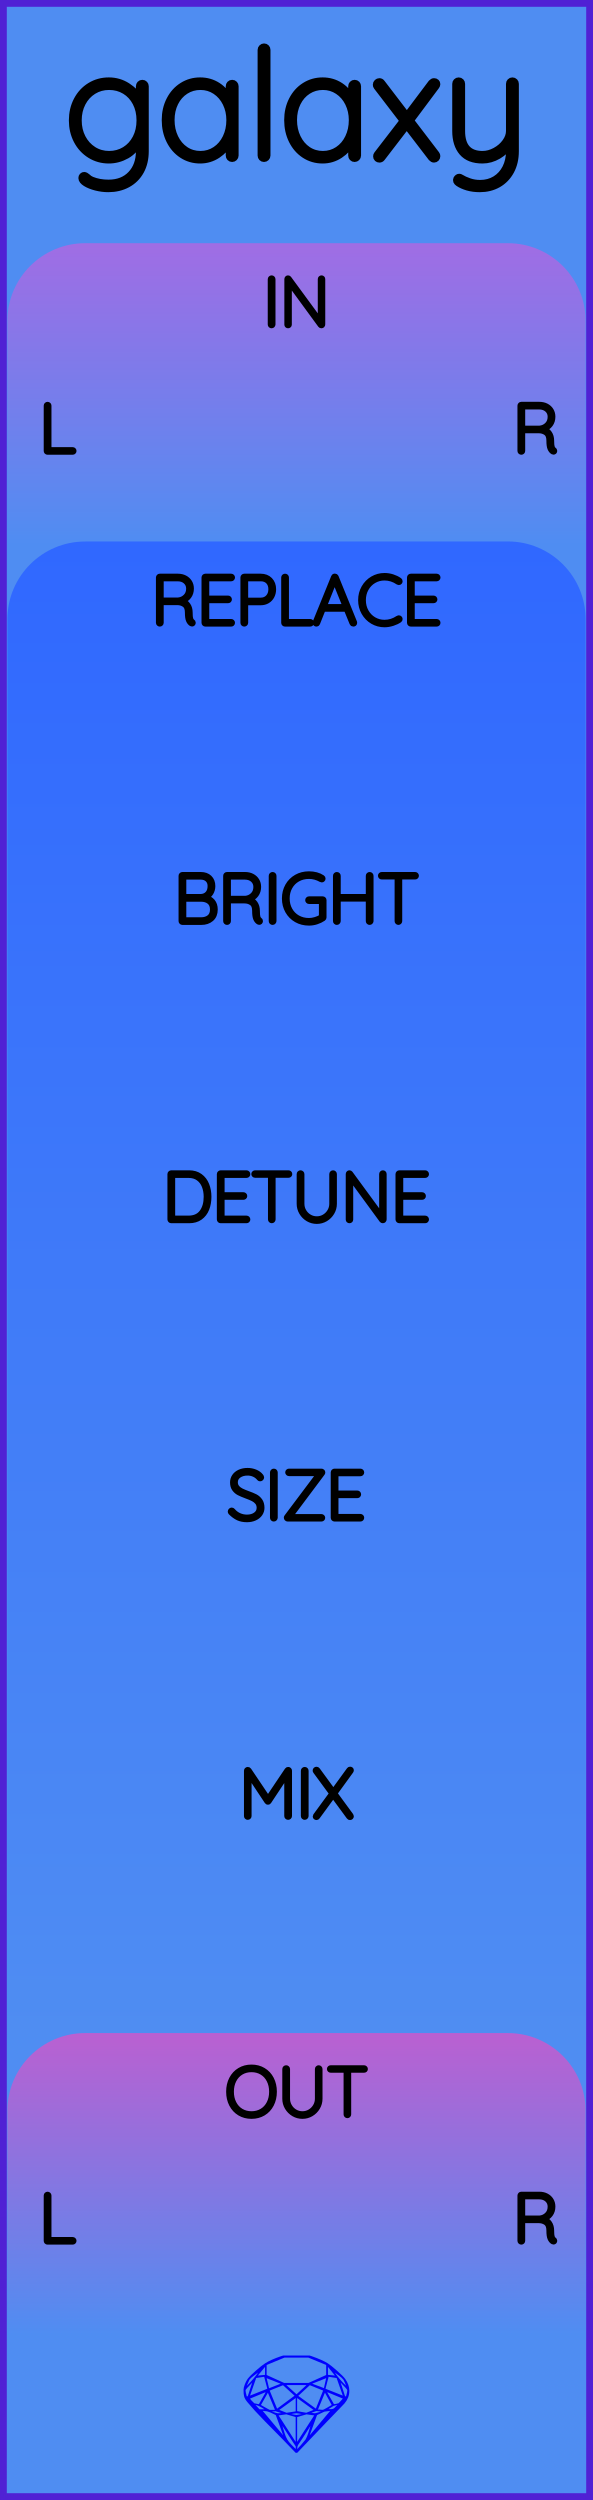
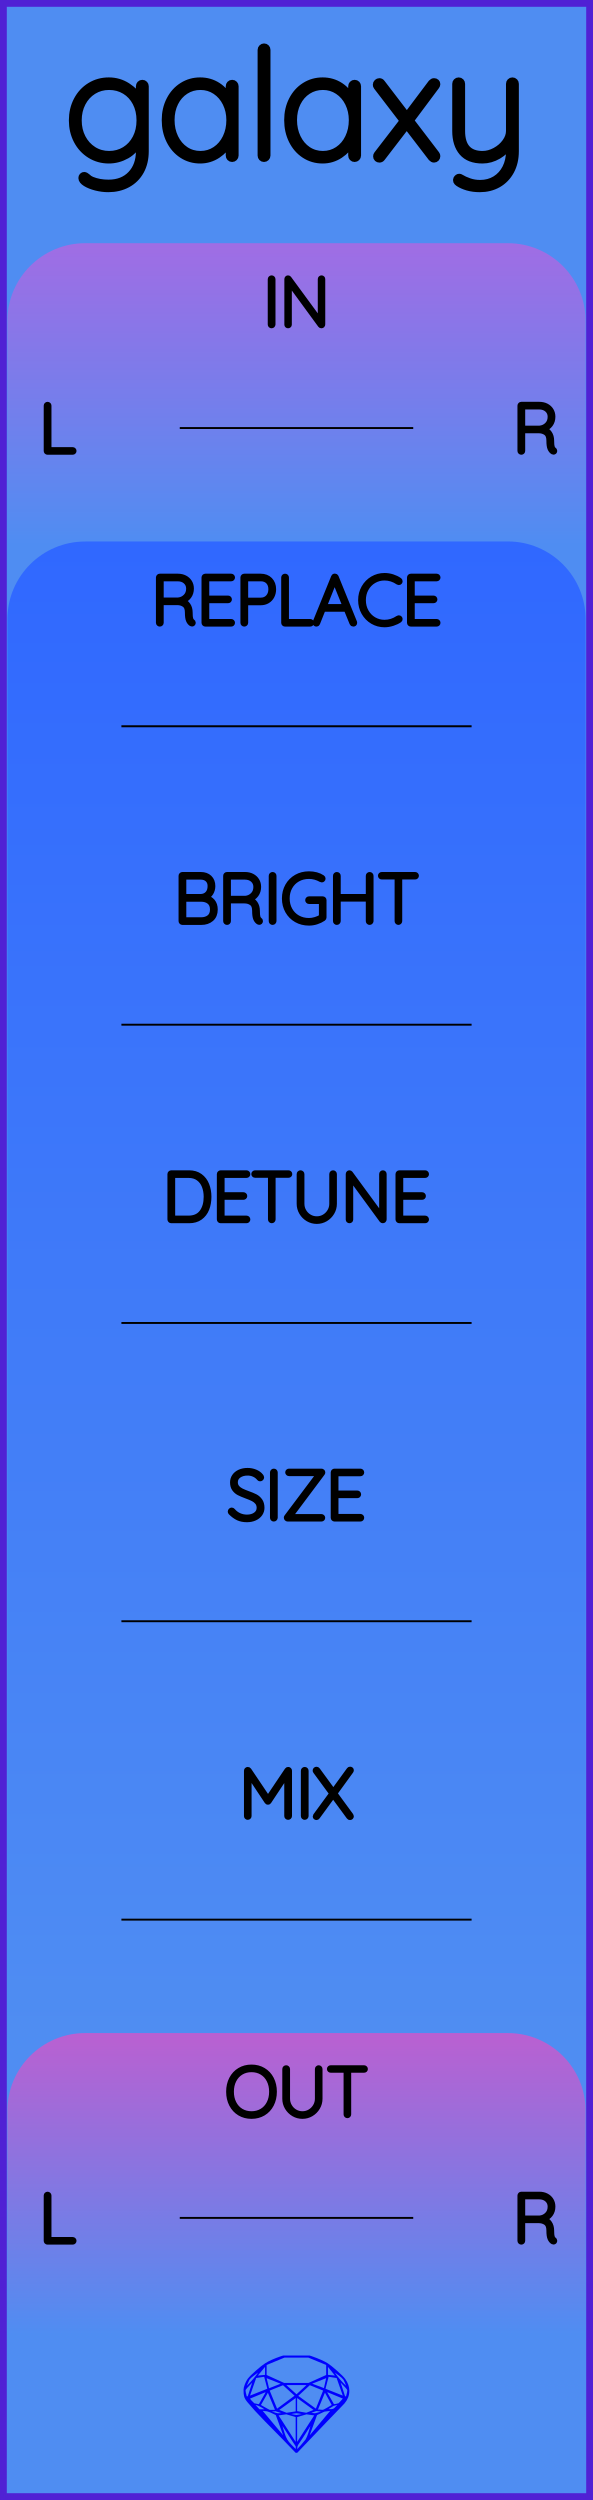
<svg xmlns="http://www.w3.org/2000/svg" width="30.48mm" height="128.50mm" viewBox="0 0 30.48 128.50">
  <g id="PanelLayer">
    <defs>
      <linearGradient id="gradient_in" x1="0" y1="12.5" x2="0" y2="28" gradientUnits="userSpaceOnUse">
        <stop style="stop-color:#a06de4;stop-opacity:1;" offset="0" />
        <stop style="stop-color:#4f8df2;stop-opacity:1;" offset="1" />
      </linearGradient>
      <linearGradient id="gradient_controls" x1="0" y1="27.833" x2="0" y2="104.667" gradientUnits="userSpaceOnUse">
        <stop style="stop-color:#3068ff;stop-opacity:1;" offset="0" />
        <stop style="stop-color:#4f8df2;stop-opacity:1;" offset="1" />
      </linearGradient>
      <linearGradient id="gradient_out" x1="0" y1="104.5" x2="0" y2="120" gradientUnits="userSpaceOnUse">
        <stop style="stop-color:#ba60d1;stop-opacity:1;" offset="0" />
        <stop style="stop-color:#4f8df2;stop-opacity:1;" offset="1" />
      </linearGradient>
    </defs>
    <rect id="border_rect" width="30.48" height="128.5" x="0" y="0" style="display:inline;fill:#4f8df2;fill-opacity:1;fill-rule:nonzero;stroke:#5021d4;stroke-width:0.7;stroke-linecap:round;stroke-linejoin:round;stroke-dasharray:none;stroke-opacity:1;image-rendering:auto" />
    <path id="model_name" d="M7.471 4.434V7.771Q7.471 8.361 7.231 8.795Q6.99 9.23 6.555 9.467Q6.121 9.703 5.562 9.703Q5.251 9.703 4.933 9.622Q4.615 9.54 4.409 9.412Q4.204 9.284 4.204 9.152Q4.204 9.09 4.239 9.052Q4.274 9.013 4.336 9.013Q4.382 9.013 4.475 9.09Q4.584 9.199 4.716 9.253Q5.096 9.409 5.577 9.409Q6.307 9.409 6.734 8.958Q7.161 8.508 7.161 7.771V7.235Q6.951 7.732 6.513 7.981Q6.074 8.229 5.593 8.229Q5.065 8.229 4.634 7.961Q4.204 7.693 3.959 7.228Q3.715 6.762 3.715 6.188Q3.715 5.613 3.959 5.148Q4.204 4.682 4.634 4.418Q5.065 4.154 5.593 4.154Q6.113 4.154 6.544 4.43Q6.974 4.705 7.161 5.093V4.434Q7.161 4.372 7.203 4.325Q7.246 4.278 7.316 4.278Q7.386 4.278 7.428 4.325Q7.471 4.372 7.471 4.434ZM7.192 6.188Q7.192 5.675 6.986 5.28Q6.78 4.884 6.42 4.667Q6.059 4.449 5.608 4.449Q5.158 4.449 4.797 4.674Q4.437 4.899 4.231 5.295Q4.025 5.691 4.025 6.188Q4.025 6.684 4.231 7.08Q4.437 7.476 4.797 7.705Q5.158 7.934 5.608 7.934Q6.059 7.934 6.42 7.713Q6.78 7.492 6.986 7.096Q7.192 6.7 7.192 6.188ZM12.089 4.434V7.996Q12.089 8.058 12.042 8.105Q11.996 8.151 11.934 8.151Q11.864 8.151 11.821 8.105Q11.778 8.058 11.778 7.996V7.298Q11.585 7.693 11.181 7.961Q10.777 8.229 10.288 8.229Q9.776 8.229 9.365 7.961Q8.954 7.693 8.721 7.224Q8.488 6.754 8.488 6.172Q8.488 5.598 8.725 5.136Q8.961 4.674 9.373 4.414Q9.784 4.154 10.288 4.154Q10.793 4.154 11.197 4.418Q11.6 4.682 11.778 5.124V4.434Q11.778 4.372 11.821 4.325Q11.864 4.278 11.934 4.278Q12.004 4.278 12.046 4.325Q12.089 4.372 12.089 4.434ZM11.81 6.172Q11.81 5.699 11.616 5.303Q11.421 4.907 11.076 4.678Q10.731 4.449 10.304 4.449Q9.877 4.449 9.532 4.67Q9.186 4.892 8.992 5.284Q8.798 5.675 8.798 6.172Q8.798 6.669 8.992 7.072Q9.186 7.476 9.528 7.705Q9.869 7.934 10.304 7.934Q10.731 7.934 11.076 7.705Q11.421 7.476 11.616 7.072Q11.81 6.669 11.81 6.172ZM13.571 8.151Q13.502 8.151 13.459 8.105Q13.416 8.058 13.416 7.996V2.563Q13.416 2.501 13.463 2.455Q13.509 2.408 13.571 2.408Q13.641 2.408 13.684 2.455Q13.727 2.501 13.727 2.563V7.996Q13.727 8.058 13.68 8.105Q13.633 8.151 13.571 8.151ZM18.383 4.434V7.996Q18.383 8.058 18.337 8.105Q18.29 8.151 18.228 8.151Q18.158 8.151 18.116 8.105Q18.073 8.058 18.073 7.996V7.298Q17.879 7.693 17.475 7.961Q17.072 8.229 16.583 8.229Q16.07 8.229 15.659 7.961Q15.248 7.693 15.015 7.224Q14.782 6.754 14.782 6.172Q14.782 5.598 15.019 5.136Q15.255 4.674 15.667 4.414Q16.078 4.154 16.583 4.154Q17.087 4.154 17.491 4.418Q17.894 4.682 18.073 5.124V4.434Q18.073 4.372 18.116 4.325Q18.158 4.278 18.228 4.278Q18.298 4.278 18.341 4.325Q18.383 4.372 18.383 4.434ZM18.104 6.172Q18.104 5.699 17.91 5.303Q17.716 4.907 17.37 4.678Q17.025 4.449 16.598 4.449Q16.171 4.449 15.826 4.67Q15.481 4.892 15.287 5.284Q15.092 5.675 15.092 6.172Q15.092 6.669 15.287 7.072Q15.481 7.476 15.822 7.705Q16.164 7.934 16.598 7.934Q17.025 7.934 17.37 7.705Q17.716 7.476 17.91 7.072Q18.104 6.669 18.104 6.172ZM22.427 7.934Q22.458 7.973 22.458 8.027Q22.458 8.089 22.415 8.136Q22.372 8.182 22.31 8.182Q22.241 8.182 22.178 8.112L20.906 6.452L19.625 8.12Q19.578 8.182 19.501 8.182Q19.439 8.182 19.396 8.143Q19.353 8.105 19.353 8.035Q19.353 7.981 19.384 7.942L20.719 6.211L19.369 4.449Q19.338 4.41 19.338 4.356Q19.338 4.286 19.388 4.24Q19.439 4.193 19.501 4.193Q19.578 4.193 19.625 4.263L20.913 5.947L22.178 4.263Q22.241 4.193 22.31 4.193Q22.38 4.193 22.419 4.232Q22.458 4.271 22.458 4.325Q22.458 4.372 22.419 4.426L21.1 6.195ZM26.494 4.31V7.771Q26.494 8.353 26.257 8.792Q26.02 9.23 25.605 9.467Q25.19 9.703 24.662 9.703Q24.32 9.703 24.037 9.622Q23.754 9.54 23.56 9.409Q23.42 9.315 23.474 9.199Q23.529 9.106 23.607 9.106Q23.645 9.106 23.676 9.129Q23.863 9.246 24.123 9.335Q24.383 9.424 24.677 9.424Q25.12 9.424 25.461 9.215Q25.803 9.005 25.993 8.629Q26.183 8.252 26.183 7.771V7.422Q26.005 7.771 25.613 8Q25.221 8.229 24.802 8.229Q24.103 8.229 23.762 7.829Q23.42 7.429 23.42 6.731V4.31Q23.42 4.247 23.463 4.201Q23.506 4.154 23.575 4.154Q23.645 4.154 23.688 4.201Q23.731 4.247 23.731 4.31V6.731Q23.731 7.934 24.802 7.934Q25.135 7.934 25.457 7.759Q25.78 7.585 25.981 7.305Q26.183 7.026 26.183 6.731V4.31Q26.183 4.247 26.226 4.201Q26.268 4.154 26.338 4.154Q26.408 4.154 26.451 4.201Q26.494 4.247 26.494 4.31Z" style="display:inline;stroke:#000000;stroke-width:0.35;stroke-linecap:round;stroke-linejoin:bevel" />
    <path id="sapphire_gemstone" d="m 17.955,122.900 q 0,0.342 -0.243,0.631 -0.044,0.052 -0.204,0.215 -0.187,0.19 -0.785,0.813 l -1.444,1.513 q -0.019,0.003 -0.044,0.003 -0.028,0 -0.041,-0.003 -0.083,-0.083 -0.648,-0.675 -0.469,-0.474 -0.934,-0.948 -0.557,-0.568 -0.898,-0.981 -0.132,-0.16 -0.168,-0.298 -0.028,-0.102 -0.028,-0.342 0,-0.11 0.072,-0.289 0.066,-0.165 0.141,-0.265 0.119,-0.157 0.422,-0.424 0.284,-0.251 0.474,-0.375 0.273,-0.179 0.819,-0.367 0.096,-0.033 0.11,-0.033 h 1.361 q 0.011,0 0.105,0.033 0.568,0.201 0.824,0.367 0.165,0.105 0.474,0.378 0.322,0.284 0.422,0.422 0.215,0.295 0.215,0.626 z m -0.168,-0.273 q -0.033,-0.107 -0.135,-0.309 -0.072,-0.094 -0.209,-0.198 -0.119,-0.085 -0.234,-0.171 0.245,0.364 0.579,0.678 z m -0.573,-0.524 -0.358,-0.446 v 0.411 z m 0.637,0.758 q 0,-0.052 -0.342,-0.394 l 0.229,0.703 h 0.05 q 0.063,-0.218 0.063,-0.309 z m -0.232,0.273 -0.317,-0.904 -0.411,-0.063 -0.16,0.615 z m 0.003,0.154 -0.772,-0.32 h -0.03 l 0.345,0.606 q 0.08,-0.003 0.234,-0.047 0.025,-0.014 0.223,-0.24 z m -0.857,-1.05 -0.719,0.284 0.604,0.226 z m 0,-0.163 v -0.515 l -0.918,-0.38 h -1.224 l -0.918,0.38 v 0.515 l 0.898,0.408 h 1.254 z m 0.573,1.538 q -0.069,0.011 -0.198,0.052 -0.085,0.055 -0.259,0.163 0.019,0 0.063,0.003 0.041,0 0.063,0 0.119,0 0.19,-0.069 0.072,-0.072 0.141,-0.149 z m -0.289,0.003 -0.347,-0.631 -0.364,0.879 q 0.025,-0.017 0.066,-0.017 0.03,0 0.085,0.011 0.058,0.008 0.088,0.008 0.05,0 0.229,-0.107 0.229,-0.138 0.243,-0.143 z m -0.441,-0.741 -0.684,-0.276 -0.593,0.548 0.904,0.656 z m -0.854,-0.284 h -1.036 l 0.524,0.474 z m 0.75,1.367 q -0.229,-0.03 -0.229,-0.03 -0.036,0 -0.273,0.094 l 0.19,0.019 q 0.011,0 0.311,-0.083 z m -0.389,-0.088 -0.843,-0.612 v 0.675 l 0.471,0.083 z m 0.854,0.05 q -0.099,0.006 -0.295,0.039 -0.011,0.003 -0.378,0.176 -0.13,0.347 -0.38,1.042 z m -2.544,-1.397 -0.719,-0.284 0.124,0.518 z m -0.802,-0.455 v -0.411 l -0.367,0.446 z m 1.516,1.072 -0.593,-0.54 -0.684,0.276 0.38,0.929 z m 0.369,0.943 q -0.033,-0.003 -0.135,-0.025 -0.085,-0.017 -0.138,-0.017 -0.052,0 -0.138,0.017 -0.102,0.022 -0.135,0.025 0.265,0.047 0.273,0.047 0.008,0 0.273,-0.047 z m -0.309,-0.138 v -0.686 l -0.843,0.612 0.372,0.146 z m 0.951,0.207 -0.397,-0.055 -0.48,0.141 v 1.276 z m -2.888,-2.202 q -0.119,0.085 -0.234,0.174 -0.146,0.107 -0.209,0.196 -0.044,0.105 -0.135,0.314 0.369,-0.364 0.579,-0.684 z m 0.477,0.832 -0.16,-0.615 -0.411,0.063 -0.317,0.904 z m 0.394,1.083 -0.364,-0.879 -0.356,0.631 q 0.435,0.251 0.452,0.251 0.091,0 0.267,-0.003 z m 1.822,0.83 q -0.132,0.212 -0.405,0.634 -0.077,0.107 -0.22,0.328 -0.058,0.105 -0.055,0.226 0.16,-0.152 0.433,-0.496 0.077,-0.13 0.141,-0.339 0.055,-0.176 0.107,-0.353 z m -1.494,-0.661 -0.27,-0.088 -0.008,-0.011 q -0.025,0 -0.107,0.011 -0.066,0.006 -0.107,0.006 0.273,0.091 0.311,0.091 0.025,0 0.182,-0.008 z m -0.81,-1.064 h -0.03 l -0.772,0.32 q 0.066,0.097 0.223,0.24 0.077,0.014 0.234,0.047 z m -0.689,-0.502 q -0.342,0.347 -0.342,0.394 0,0.08 0.063,0.309 h 0.05 z m 2.235,3.045 v -1.276 l -0.48,-0.141 -0.397,0.055 z m -1.607,-1.676 q -0.256,-0.182 -0.458,-0.223 0.066,0.077 0.204,0.223 z m 1.61,2.045 v -0.138 l -0.684,-1.05 q 0.052,0.176 0.107,0.353 0.063,0.209 0.141,0.339 0.069,0.119 0.204,0.259 0.116,0.119 0.232,0.237 z m -0.645,-0.706 q -0.116,-0.328 -0.38,-1.042 -0.135,-0.066 -0.273,-0.13 -0.16,-0.072 -0.289,-0.072 -0.052,0 -0.11,-0.014 z" style="stroke-width:0;fill:#0000ff;stroke:#2e2114;stroke-linecap:square;stroke-opacity:1" />
    <path id="in_art" d="M 0.38,28.00 L 0.38,16.50 A 4 4 0 0 1 4.38 12.5 L 26.10,12.50 A 4 4 0 0 1 30.1 16.5 L 30.10,12.50 L 30.10,28.00 z" style="fill:url(#gradient_in);fill-opacity:1;stroke-width:0;" />
    <path id="controls_art" d="M 0.38,104.67 L 0.38,31.83 A 4 4 0 0 1 4.38 27.833 L 26.10,27.83 A 4 4 0 0 1 30.1 31.833 L 30.10,27.83 L 30.10,104.67 z" style="fill:url(#gradient_controls);fill-opacity:1;stroke-width:0;" />
    <path id="out_art" d="M 0.38,120.00 L 0.38,108.50 A 4 4 0 0 1 4.38 104.5 L 26.10,104.50 A 4 4 0 0 1 30.1 108.5 L 30.10,104.50 L 30.10,120.00 z" style="fill:url(#gradient_out);fill-opacity:1;stroke-width:0;" />
    <path d="M13.961 16.749Q13.926 16.749 13.906 16.728Q13.887 16.706 13.887 16.675V14.354Q13.887 14.322 13.908 14.301Q13.929 14.279 13.961 14.279Q13.993 14.279 14.014 14.301Q14.035 14.322 14.035 14.354V16.675Q14.032 16.706 14.011 16.728Q13.989 16.749 13.961 16.749ZM16.593 14.346V16.671Q16.593 16.71 16.572 16.729Q16.551 16.749 16.519 16.749Q16.483 16.749 16.462 16.721L14.875 14.551V16.689Q14.875 16.714 14.855 16.731Q14.836 16.749 14.808 16.749Q14.776 16.749 14.758 16.731Q14.741 16.714 14.741 16.689V14.35Q14.741 14.315 14.76 14.297Q14.78 14.279 14.804 14.279Q14.836 14.279 14.857 14.304L16.459 16.488V14.346Q16.459 14.318 16.478 14.299Q16.498 14.279 16.526 14.279Q16.558 14.279 16.575 14.299Q16.593 14.318 16.593 14.346Z" style="stroke:#000000;stroke-width:0.25;stroke-linecap:round;stroke-linejoin:bevel" />
    <path d="M3.808 23.178Q3.808 23.21 3.787 23.229Q3.765 23.249 3.737 23.249H2.443Q2.411 23.249 2.391 23.228Q2.372 23.206 2.372 23.178V20.85Q2.372 20.822 2.393 20.801Q2.414 20.779 2.446 20.779Q2.478 20.779 2.499 20.801Q2.52 20.822 2.52 20.85V23.108H3.737Q3.765 23.108 3.787 23.129Q3.808 23.15 3.808 23.178Z" style="stroke:#000000;stroke-width:0.25;stroke-linecap:round;stroke-linejoin:bevel" />
    <path d="M28.517 23.175Q28.517 23.206 28.498 23.226Q28.478 23.245 28.45 23.245Q28.429 23.245 28.418 23.238Q28.323 23.185 28.267 23.06Q28.21 22.935 28.21 22.649Q28.21 22.36 28.055 22.252Q27.9 22.145 27.695 22.145H26.87V23.178Q26.87 23.206 26.849 23.228Q26.827 23.249 26.796 23.249Q26.764 23.249 26.743 23.228Q26.722 23.206 26.722 23.178V20.85Q26.722 20.822 26.743 20.801Q26.764 20.779 26.792 20.779H27.723Q27.928 20.779 28.087 20.862Q28.246 20.945 28.334 21.09Q28.422 21.235 28.422 21.418Q28.422 21.654 28.297 21.824Q28.172 21.993 27.97 22.053Q28.14 22.106 28.249 22.263Q28.358 22.42 28.358 22.649Q28.358 22.886 28.388 22.979Q28.418 23.072 28.478 23.111Q28.517 23.136 28.517 23.175ZM27.741 22.003Q27.963 21.982 28.119 21.827Q28.274 21.672 28.274 21.421Q28.274 21.203 28.119 21.062Q27.963 20.921 27.706 20.921H26.87V22.003Z" style="stroke:#000000;stroke-width:0.25;stroke-linecap:round;stroke-linejoin:bevel" />
    <path d="M12.928 108.784Q12.585 108.784 12.317 108.624Q12.049 108.463 11.899 108.174Q11.749 107.885 11.749 107.514Q11.749 107.144 11.899 106.854Q12.049 106.565 12.317 106.405Q12.585 106.244 12.928 106.244Q13.27 106.244 13.538 106.405Q13.806 106.565 13.956 106.854Q14.106 107.144 14.106 107.514Q14.106 107.885 13.956 108.174Q13.806 108.463 13.538 108.624Q13.27 108.784 12.928 108.784ZM12.928 106.385Q12.628 106.385 12.393 106.526Q12.159 106.667 12.028 106.925Q11.897 107.183 11.897 107.514Q11.897 107.846 12.028 108.103Q12.159 108.361 12.393 108.502Q12.628 108.643 12.928 108.643Q13.227 108.643 13.462 108.502Q13.697 108.361 13.827 108.103Q13.958 107.846 13.958 107.514Q13.958 107.183 13.827 106.925Q13.697 106.667 13.462 106.526Q13.227 106.385 12.928 106.385ZM16.452 106.35V107.874Q16.452 108.121 16.328 108.329Q16.205 108.537 15.997 108.661Q15.789 108.784 15.545 108.784Q15.298 108.784 15.09 108.661Q14.882 108.537 14.758 108.329Q14.635 108.121 14.635 107.874V106.35Q14.635 106.318 14.656 106.299Q14.677 106.279 14.709 106.279Q14.741 106.279 14.762 106.301Q14.783 106.322 14.783 106.35V107.874Q14.783 108.082 14.886 108.258Q14.988 108.435 15.162 108.539Q15.337 108.643 15.545 108.643Q15.753 108.643 15.928 108.539Q16.102 108.435 16.207 108.258Q16.311 108.082 16.311 107.874V106.35Q16.311 106.322 16.33 106.301Q16.349 106.279 16.381 106.279Q16.413 106.279 16.432 106.301Q16.452 106.322 16.452 106.35ZM18.784 106.346Q18.784 106.378 18.764 106.396Q18.745 106.413 18.713 106.413H17.926V108.678Q17.926 108.707 17.905 108.728Q17.884 108.749 17.856 108.749Q17.824 108.749 17.805 108.728Q17.785 108.707 17.785 108.678V106.413H16.999Q16.97 106.413 16.949 106.394Q16.928 106.375 16.928 106.346Q16.928 106.318 16.949 106.299Q16.97 106.279 16.999 106.279H18.713Q18.741 106.279 18.762 106.299Q18.784 106.318 18.784 106.346Z" style="stroke:#000000;stroke-width:0.25;stroke-linecap:round;stroke-linejoin:bevel" />
    <path d="M3.808 115.178Q3.808 115.21 3.787 115.229Q3.765 115.249 3.737 115.249H2.443Q2.411 115.249 2.391 115.228Q2.372 115.207 2.372 115.178V112.85Q2.372 112.822 2.393 112.801Q2.414 112.779 2.446 112.779Q2.478 112.779 2.499 112.801Q2.52 112.822 2.52 112.85V115.108H3.737Q3.765 115.108 3.787 115.129Q3.808 115.15 3.808 115.178Z" style="stroke:#000000;stroke-width:0.25;stroke-linecap:round;stroke-linejoin:bevel" />
    <path d="M28.517 115.175Q28.517 115.207 28.498 115.226Q28.478 115.245 28.45 115.245Q28.429 115.245 28.418 115.238Q28.323 115.185 28.267 115.06Q28.21 114.935 28.21 114.649Q28.21 114.36 28.055 114.252Q27.9 114.145 27.695 114.145H26.87V115.178Q26.87 115.207 26.849 115.228Q26.827 115.249 26.796 115.249Q26.764 115.249 26.743 115.228Q26.722 115.207 26.722 115.178V112.85Q26.722 112.822 26.743 112.801Q26.764 112.779 26.792 112.779H27.723Q27.928 112.779 28.087 112.862Q28.246 112.945 28.334 113.09Q28.422 113.234 28.422 113.418Q28.422 113.654 28.297 113.824Q28.172 113.993 27.97 114.053Q28.14 114.106 28.249 114.263Q28.358 114.42 28.358 114.649Q28.358 114.885 28.388 114.979Q28.418 115.072 28.478 115.111Q28.517 115.136 28.517 115.175ZM27.741 114.004Q27.963 113.982 28.119 113.827Q28.274 113.672 28.274 113.421Q28.274 113.203 28.119 113.062Q27.963 112.921 27.706 112.921H26.87V114.004Z" style="stroke:#000000;stroke-width:0.25;stroke-linecap:round;stroke-linejoin:bevel" />
+     <path d="M 9.24,22.00 L 21.24,22.00 z " style="stroke:#000000;stroke-width:0.1;stroke-linecap:round;stroke-linejoin:bevel;stroke-dasharray:none" />
+     <path d="M 9.24,114.00 L 21.24,114.00 z " style="stroke:#000000;stroke-width:0.1;stroke-linecap:round;stroke-linejoin:bevel;stroke-dasharray:none" />
    <path d="M9.936 32.008Q9.936 32.04 9.917 32.059Q9.897 32.079 9.869 32.079Q9.848 32.079 9.837 32.072Q9.742 32.019 9.686 31.893Q9.629 31.768 9.629 31.482Q9.629 31.193 9.474 31.086Q9.319 30.978 9.114 30.978H8.289V32.012Q8.289 32.04 8.267 32.061Q8.246 32.082 8.214 32.082Q8.183 32.082 8.162 32.061Q8.14 32.04 8.14 32.012V29.683Q8.14 29.655 8.162 29.634Q8.183 29.613 8.211 29.613H9.142Q9.347 29.613 9.506 29.696Q9.664 29.779 9.753 29.923Q9.841 30.068 9.841 30.251Q9.841 30.488 9.716 30.657Q9.59 30.826 9.389 30.886Q9.559 30.939 9.668 31.096Q9.777 31.253 9.777 31.482Q9.777 31.719 9.807 31.812Q9.837 31.906 9.897 31.945Q9.936 31.969 9.936 32.008ZM9.16 30.837Q9.382 30.816 9.537 30.66Q9.693 30.505 9.693 30.255Q9.693 30.036 9.537 29.895Q9.382 29.754 9.125 29.754H8.289V30.837ZM11.954 32.012Q11.954 32.043 11.933 32.063Q11.912 32.082 11.883 32.082H10.553Q10.525 32.082 10.504 32.061Q10.483 32.04 10.483 32.012V29.683Q10.483 29.655 10.504 29.634Q10.525 29.613 10.553 29.613H11.883Q11.912 29.613 11.933 29.634Q11.954 29.655 11.954 29.683Q11.954 29.715 11.933 29.734Q11.912 29.754 11.883 29.754H10.631V30.738H11.725Q11.753 30.738 11.774 30.759Q11.795 30.78 11.795 30.809Q11.795 30.84 11.774 30.86Q11.753 30.879 11.725 30.879H10.631V31.941H11.883Q11.912 31.941 11.933 31.962Q11.954 31.983 11.954 32.012ZM14.067 30.287Q14.067 30.484 13.984 30.645Q13.901 30.805 13.749 30.895Q13.598 30.985 13.4 30.985H12.631V32.012Q12.631 32.04 12.608 32.061Q12.585 32.082 12.557 32.082Q12.525 32.082 12.504 32.061Q12.483 32.04 12.483 32.012V29.683Q12.483 29.655 12.504 29.634Q12.525 29.613 12.554 29.613H13.4Q13.7 29.613 13.884 29.8Q14.067 29.987 14.067 30.287ZM13.919 30.287Q13.919 30.043 13.78 29.898Q13.64 29.754 13.4 29.754H12.631V30.844H13.4Q13.637 30.844 13.778 30.687Q13.919 30.53 13.919 30.287ZM16.014 32.012Q16.014 32.043 15.993 32.063Q15.972 32.082 15.944 32.082H14.649Q14.617 32.082 14.598 32.061Q14.579 32.04 14.579 32.012V29.683Q14.579 29.655 14.6 29.634Q14.621 29.613 14.653 29.613Q14.684 29.613 14.706 29.634Q14.727 29.655 14.727 29.683V31.941H15.944Q15.972 31.941 15.993 31.962Q16.014 31.983 16.014 32.012ZM18.233 32.015Q18.233 32.047 18.212 32.065Q18.191 32.082 18.159 32.082Q18.134 32.082 18.115 32.07Q18.096 32.057 18.089 32.036L17.792 31.31L17.796 31.317H16.614L16.328 32.036Q16.311 32.082 16.265 32.082Q16.233 32.082 16.214 32.065Q16.194 32.047 16.191 32.022Q16.187 32.008 16.194 31.987L17.143 29.651Q17.154 29.623 17.17 29.614Q17.186 29.606 17.21 29.606Q17.263 29.606 17.281 29.651L18.23 31.987Q18.233 31.997 18.233 32.015ZM16.671 31.175H17.739L17.2 29.846ZM20.569 29.874Q20.569 29.902 20.555 29.92Q20.533 29.948 20.502 29.948Q20.488 29.948 20.459 29.934Q20.131 29.712 19.764 29.712Q19.468 29.712 19.219 29.858Q18.971 30.004 18.826 30.264Q18.681 30.523 18.681 30.847Q18.681 31.172 18.826 31.431Q18.971 31.691 19.219 31.837Q19.468 31.983 19.764 31.983Q20.135 31.983 20.456 31.765Q20.474 31.751 20.498 31.751Q20.533 31.751 20.555 31.779Q20.569 31.796 20.569 31.821Q20.569 31.856 20.541 31.878Q20.403 31.976 20.186 32.047Q19.969 32.117 19.764 32.117Q19.429 32.117 19.147 31.952Q18.865 31.786 18.699 31.495Q18.533 31.204 18.533 30.847Q18.533 30.491 18.699 30.2Q18.865 29.909 19.147 29.743Q19.429 29.577 19.764 29.577Q19.976 29.577 20.175 29.641Q20.375 29.704 20.537 29.817Q20.569 29.842 20.569 29.874ZM22.516 32.012Q22.516 32.043 22.495 32.063Q22.474 32.082 22.445 32.082H21.116Q21.087 32.082 21.066 32.061Q21.045 32.04 21.045 32.012V29.683Q21.045 29.655 21.066 29.634Q21.087 29.613 21.116 29.613H22.445Q22.474 29.613 22.495 29.634Q22.516 29.655 22.516 29.683Q22.516 29.715 22.495 29.734Q22.474 29.754 22.445 29.754H21.193V30.738H22.287Q22.315 30.738 22.336 30.759Q22.357 30.78 22.357 30.809Q22.357 30.84 22.336 30.86Q22.315 30.879 22.287 30.879H21.193V31.941H22.445Q22.474 31.941 22.495 31.962Q22.516 31.983 22.516 32.012Z" style="stroke:#000000;stroke-width:0.25;stroke-linecap:round;stroke-linejoin:bevel" />
+     <path d="M 6.24,37.33 L 24.24,37.33 z " style="stroke:#000000;stroke-width:0.1;stroke-linecap:round;stroke-linejoin:bevel;stroke-dasharray:none" />
    <path d="M11.067 46.749Q11.067 47.07 10.864 47.243Q10.661 47.416 10.347 47.416H9.373Q9.345 47.416 9.324 47.394Q9.303 47.373 9.303 47.345V45.017Q9.303 44.988 9.324 44.967Q9.345 44.946 9.373 44.946H10.322Q10.604 44.946 10.774 45.108Q10.943 45.271 10.943 45.546Q10.943 45.743 10.844 45.904Q10.746 46.064 10.569 46.124Q10.795 46.167 10.931 46.329Q11.067 46.491 11.067 46.749ZM10.305 45.087H9.451V46.078H10.305Q10.523 46.075 10.659 45.936Q10.795 45.796 10.795 45.542Q10.795 45.334 10.666 45.211Q10.537 45.087 10.305 45.087ZM10.918 46.749Q10.918 46.488 10.756 46.355Q10.594 46.223 10.329 46.223H9.451V47.274H10.329Q10.594 47.274 10.756 47.142Q10.918 47.01 10.918 46.749ZM13.391 47.341Q13.391 47.373 13.372 47.393Q13.353 47.412 13.324 47.412Q13.303 47.412 13.293 47.405Q13.197 47.352 13.141 47.227Q13.085 47.102 13.085 46.816Q13.085 46.526 12.929 46.419Q12.774 46.311 12.569 46.311H11.744V47.345Q11.744 47.373 11.723 47.394Q11.702 47.416 11.67 47.416Q11.638 47.416 11.617 47.394Q11.596 47.373 11.596 47.345V45.017Q11.596 44.988 11.617 44.967Q11.638 44.946 11.666 44.946H12.598Q12.802 44.946 12.961 45.029Q13.12 45.112 13.208 45.257Q13.296 45.401 13.296 45.585Q13.296 45.821 13.171 45.99Q13.046 46.16 12.845 46.22Q13.014 46.273 13.123 46.429Q13.233 46.587 13.233 46.816Q13.233 47.052 13.263 47.146Q13.293 47.239 13.353 47.278Q13.391 47.303 13.391 47.341ZM12.615 46.17Q12.838 46.149 12.993 45.994Q13.148 45.839 13.148 45.588Q13.148 45.369 12.993 45.228Q12.838 45.087 12.58 45.087H11.744V46.17ZM14.012 47.416Q13.977 47.416 13.958 47.394Q13.938 47.373 13.938 47.341V45.02Q13.938 44.988 13.959 44.967Q13.981 44.946 14.012 44.946Q14.044 44.946 14.065 44.967Q14.086 44.988 14.086 45.02V47.341Q14.083 47.373 14.062 47.394Q14.041 47.416 14.012 47.416ZM16.658 46.269V47.154Q16.658 47.197 16.626 47.218Q16.464 47.327 16.272 47.389Q16.08 47.451 15.882 47.451Q15.519 47.451 15.231 47.287Q14.944 47.123 14.78 46.833Q14.616 46.544 14.616 46.181Q14.616 45.817 14.78 45.528Q14.944 45.239 15.231 45.075Q15.519 44.911 15.882 44.911Q16.08 44.911 16.258 44.958Q16.436 45.006 16.577 45.101Q16.609 45.122 16.609 45.161Q16.609 45.193 16.586 45.212Q16.563 45.232 16.542 45.232Q16.524 45.232 16.496 45.218Q16.2 45.052 15.882 45.052Q15.557 45.052 15.303 45.197Q15.05 45.341 14.907 45.599Q14.764 45.856 14.764 46.181Q14.764 46.505 14.907 46.763Q15.05 47.02 15.303 47.165Q15.557 47.31 15.882 47.31Q16.044 47.31 16.212 47.258Q16.38 47.207 16.517 47.123V46.34H15.882Q15.854 46.34 15.833 46.318Q15.812 46.297 15.812 46.269Q15.812 46.237 15.833 46.218Q15.854 46.198 15.882 46.198H16.588Q16.619 46.198 16.639 46.22Q16.658 46.241 16.658 46.269ZM19.075 45.02V47.341Q19.071 47.373 19.05 47.394Q19.029 47.416 19.001 47.416Q18.965 47.416 18.946 47.394Q18.927 47.373 18.927 47.341V46.216H17.388V47.341Q17.385 47.373 17.364 47.394Q17.343 47.416 17.314 47.416Q17.279 47.416 17.26 47.394Q17.24 47.373 17.24 47.341V45.02Q17.24 44.988 17.261 44.967Q17.283 44.946 17.314 44.946Q17.346 44.946 17.367 44.967Q17.388 44.988 17.388 45.02V46.075H18.927V45.02Q18.927 44.988 18.948 44.967Q18.969 44.946 19.001 44.946Q19.032 44.946 19.053 44.967Q19.075 44.988 19.075 45.02ZM21.407 45.013Q21.407 45.045 21.387 45.062Q21.368 45.08 21.336 45.08H20.549V47.345Q20.549 47.373 20.528 47.394Q20.507 47.416 20.479 47.416Q20.447 47.416 20.428 47.394Q20.408 47.373 20.408 47.345V45.08H19.622Q19.593 45.08 19.572 45.061Q19.551 45.041 19.551 45.013Q19.551 44.985 19.572 44.965Q19.593 44.946 19.622 44.946H21.336Q21.364 44.946 21.385 44.965Q21.407 44.985 21.407 45.013Z" style="stroke:#000000;stroke-width:0.25;stroke-linecap:round;stroke-linejoin:bevel" />
+     <path d="M 6.24,52.67 L 24.24,52.67 z " style="stroke:#000000;stroke-width:0.1;stroke-linecap:round;stroke-linejoin:bevel;stroke-dasharray:none" />
    <path d="M10.742 61.514Q10.742 61.863 10.631 62.142Q10.52 62.421 10.29 62.585Q10.061 62.749 9.719 62.749H8.802Q8.774 62.749 8.752 62.728Q8.731 62.706 8.731 62.678V60.35Q8.731 60.322 8.752 60.301Q8.774 60.279 8.802 60.279H9.719Q10.058 60.279 10.289 60.449Q10.52 60.618 10.631 60.898Q10.742 61.179 10.742 61.514ZM10.594 61.514Q10.594 61.214 10.497 60.965Q10.4 60.717 10.197 60.569Q9.994 60.42 9.684 60.42H8.879V62.608H9.684Q10.142 62.608 10.368 62.306Q10.594 62.005 10.594 61.514ZM12.742 62.678Q12.742 62.71 12.721 62.729Q12.7 62.749 12.672 62.749H11.342Q11.314 62.749 11.292 62.728Q11.271 62.706 11.271 62.678V60.35Q11.271 60.322 11.292 60.301Q11.314 60.279 11.342 60.279H12.672Q12.7 60.279 12.721 60.301Q12.742 60.322 12.742 60.35Q12.742 60.382 12.721 60.401Q12.7 60.42 12.672 60.42H11.419V61.405H12.513Q12.541 61.405 12.562 61.426Q12.584 61.447 12.584 61.475Q12.584 61.507 12.562 61.526Q12.541 61.546 12.513 61.546H11.419V62.608H12.672Q12.7 62.608 12.721 62.629Q12.742 62.65 12.742 62.678ZM14.898 60.346Q14.898 60.378 14.878 60.396Q14.859 60.413 14.827 60.413H14.041V62.678Q14.041 62.706 14.019 62.728Q13.998 62.749 13.97 62.749Q13.938 62.749 13.919 62.728Q13.899 62.706 13.899 62.678V60.413H13.113Q13.085 60.413 13.063 60.394Q13.042 60.375 13.042 60.346Q13.042 60.318 13.063 60.299Q13.085 60.279 13.113 60.279H14.827Q14.855 60.279 14.877 60.299Q14.898 60.318 14.898 60.346ZM17.191 60.35V61.874Q17.191 62.121 17.067 62.329Q16.944 62.537 16.736 62.661Q16.528 62.784 16.284 62.784Q16.037 62.784 15.829 62.661Q15.621 62.537 15.498 62.329Q15.374 62.121 15.374 61.874V60.35Q15.374 60.318 15.395 60.299Q15.416 60.279 15.448 60.279Q15.48 60.279 15.501 60.301Q15.522 60.322 15.522 60.35V61.874Q15.522 62.082 15.624 62.258Q15.727 62.435 15.902 62.539Q16.076 62.643 16.284 62.643Q16.492 62.643 16.667 62.539Q16.842 62.435 16.946 62.258Q17.05 62.082 17.05 61.874V60.35Q17.05 60.322 17.069 60.301Q17.089 60.279 17.12 60.279Q17.152 60.279 17.172 60.301Q17.191 60.322 17.191 60.35ZM19.748 60.346V62.671Q19.748 62.71 19.727 62.729Q19.706 62.749 19.674 62.749Q19.639 62.749 19.618 62.721L18.03 60.551V62.689Q18.03 62.714 18.011 62.731Q17.992 62.749 17.963 62.749Q17.932 62.749 17.914 62.731Q17.896 62.714 17.896 62.689V60.35Q17.896 60.315 17.916 60.297Q17.935 60.279 17.96 60.279Q17.992 60.279 18.013 60.304L19.614 62.488V60.346Q19.614 60.318 19.634 60.299Q19.653 60.279 19.681 60.279Q19.713 60.279 19.731 60.299Q19.748 60.318 19.748 60.346ZM21.925 62.678Q21.925 62.71 21.904 62.729Q21.883 62.749 21.855 62.749H20.525Q20.496 62.749 20.475 62.728Q20.454 62.706 20.454 62.678V60.35Q20.454 60.322 20.475 60.301Q20.496 60.279 20.525 60.279H21.855Q21.883 60.279 21.904 60.301Q21.925 60.322 21.925 60.35Q21.925 60.382 21.904 60.401Q21.883 60.42 21.855 60.42H20.602V61.405H21.696Q21.724 61.405 21.745 61.426Q21.766 61.447 21.766 61.475Q21.766 61.507 21.745 61.526Q21.724 61.546 21.696 61.546H20.602V62.608H21.855Q21.883 62.608 21.904 62.629Q21.925 62.65 21.925 62.678Z" style="stroke:#000000;stroke-width:0.25;stroke-linecap:round;stroke-linejoin:bevel" />
+     <path d="M 6.24,68.00 L 24.24,68.00 z " style="stroke:#000000;stroke-width:0.1;stroke-linecap:round;stroke-linejoin:bevel;stroke-dasharray:none" />
    <path d="M11.853 77.747Q11.832 77.726 11.832 77.694Q11.832 77.666 11.857 77.639Q11.882 77.613 11.91 77.613Q11.941 77.613 11.97 77.645Q12.107 77.807 12.296 77.892Q12.485 77.976 12.693 77.976Q12.965 77.976 13.141 77.846Q13.317 77.715 13.317 77.5Q13.314 77.331 13.226 77.221Q13.137 77.112 13.009 77.047Q12.88 76.981 12.658 76.9Q12.414 76.809 12.278 76.738Q12.143 76.668 12.046 76.537Q11.949 76.406 11.949 76.195Q11.949 76.022 12.044 75.881Q12.139 75.74 12.316 75.659Q12.492 75.577 12.725 75.577Q12.933 75.577 13.12 75.653Q13.307 75.729 13.416 75.867Q13.451 75.916 13.451 75.941Q13.451 75.969 13.425 75.992Q13.399 76.015 13.367 76.015Q13.338 76.015 13.321 75.994Q13.222 75.867 13.067 75.793Q12.912 75.719 12.725 75.719Q12.457 75.719 12.278 75.846Q12.1 75.973 12.1 76.191Q12.1 76.343 12.187 76.449Q12.273 76.555 12.404 76.62Q12.534 76.685 12.728 76.756Q12.975 76.844 13.12 76.918Q13.264 76.992 13.367 77.133Q13.469 77.274 13.469 77.507Q13.469 77.669 13.374 77.811Q13.279 77.952 13.1 78.034Q12.922 78.117 12.693 78.117Q12.432 78.117 12.238 78.028Q12.044 77.938 11.853 77.747ZM14.076 78.082Q14.041 78.082 14.021 78.061Q14.002 78.04 14.002 78.008V75.687Q14.002 75.655 14.023 75.634Q14.044 75.613 14.076 75.613Q14.108 75.613 14.129 75.634Q14.15 75.655 14.15 75.687V78.008Q14.146 78.04 14.125 78.061Q14.104 78.082 14.076 78.082ZM16.591 78.015Q16.591 78.043 16.57 78.063Q16.549 78.082 16.521 78.082H14.785Q14.753 78.082 14.734 78.059Q14.714 78.036 14.714 78.008Q14.714 77.983 14.729 77.966L16.394 75.747H14.855Q14.827 75.747 14.806 75.727Q14.785 75.708 14.785 75.68Q14.785 75.651 14.806 75.632Q14.827 75.613 14.855 75.613H16.514Q16.556 75.613 16.575 75.634Q16.595 75.655 16.595 75.683Q16.595 75.708 16.581 75.726L14.919 77.948H16.521Q16.549 77.948 16.57 77.969Q16.591 77.99 16.591 78.015ZM18.595 78.012Q18.595 78.043 18.574 78.063Q18.553 78.082 18.524 78.082H17.194Q17.166 78.082 17.145 78.061Q17.124 78.04 17.124 78.012V75.683Q17.124 75.655 17.145 75.634Q17.166 75.613 17.194 75.613H18.524Q18.553 75.613 18.574 75.634Q18.595 75.655 18.595 75.683Q18.595 75.715 18.574 75.734Q18.553 75.754 18.524 75.754H17.272V76.738H18.366Q18.394 76.738 18.415 76.759Q18.436 76.78 18.436 76.809Q18.436 76.84 18.415 76.86Q18.394 76.879 18.366 76.879H17.272V77.941H18.524Q18.553 77.941 18.574 77.962Q18.595 77.983 18.595 78.012Z" style="stroke:#000000;stroke-width:0.25;stroke-linecap:round;stroke-linejoin:bevel" />
+     <path d="M 6.24,83.33 L 24.24,83.33 z " style="stroke:#000000;stroke-width:0.1;stroke-linecap:round;stroke-linejoin:bevel;stroke-dasharray:none" />
    <path d="M14.884 91.017V93.345Q14.884 93.373 14.861 93.394Q14.838 93.415 14.81 93.415Q14.778 93.415 14.757 93.394Q14.736 93.373 14.736 93.345V91.235L13.825 92.611Q13.808 92.639 13.776 92.639Q13.737 92.639 13.72 92.611L12.806 91.232V93.345Q12.806 93.373 12.785 93.394Q12.764 93.415 12.735 93.415Q12.704 93.415 12.684 93.394Q12.665 93.373 12.665 93.345V91.017Q12.665 90.992 12.684 90.969Q12.704 90.946 12.732 90.946Q12.778 90.946 12.799 90.978L13.776 92.431L14.753 90.978Q14.781 90.939 14.82 90.946Q14.848 90.95 14.866 90.969Q14.884 90.988 14.884 91.017ZM15.663 93.415Q15.628 93.415 15.609 93.394Q15.589 93.373 15.589 93.341V91.02Q15.589 90.988 15.61 90.967Q15.632 90.946 15.663 90.946Q15.695 90.946 15.716 90.967Q15.737 90.988 15.737 91.02V93.341Q15.734 93.373 15.713 93.394Q15.692 93.415 15.663 93.415ZM18.045 93.313Q18.062 93.338 18.062 93.356Q18.062 93.387 18.041 93.407Q18.02 93.426 17.988 93.426Q17.949 93.426 17.932 93.398L17.124 92.297L16.32 93.398Q16.302 93.426 16.267 93.426Q16.235 93.426 16.217 93.407Q16.2 93.387 16.2 93.366Q16.2 93.349 16.217 93.32L17.046 92.188L16.21 91.048Q16.196 91.031 16.196 91.006Q16.196 90.974 16.217 90.955Q16.238 90.936 16.267 90.936Q16.309 90.936 16.327 90.964L17.134 92.068L17.939 90.96Q17.96 90.932 17.992 90.932Q18.023 90.932 18.043 90.948Q18.062 90.964 18.062 90.988Q18.062 91.013 18.045 91.038L17.216 92.181Z" style="stroke:#000000;stroke-width:0.25;stroke-linecap:round;stroke-linejoin:bevel" />
+     <path d="M 6.24,98.67 L 24.24,98.67 z " style="stroke:#000000;stroke-width:0.1;stroke-linecap:round;stroke-linejoin:bevel;stroke-dasharray:none" />
    <g id="ControlLayer" style="display:none;">
      <circle id="audio_left_input" cx="9.24" cy="22" r="1" />
      <circle id="audio_right_input" cx="21.24" cy="22" r="1" />
      <circle id="audio_left_output" cx="9.24" cy="114" r="1" />
      <circle id="audio_right_output" cx="21.24" cy="114" r="1" />
-       <circle id="replace_cv" cx="7.24" cy="37.333" r="1" />
+       <circle id="replace_cv" cx="6.24" cy="37.333" r="1" />
      <circle id="replace_atten" cx="15.24" cy="37.333" r="1" />
-       <circle id="replace_knob" cx="23.24" cy="37.333" r="1" />
-       <circle id="brightness_cv" cx="7.24" cy="52.667" r="1" />
+       <circle id="replace_knob" cx="24.24" cy="37.333" r="1" />
+       <circle id="brightness_cv" cx="6.24" cy="52.667" r="1" />
      <circle id="brightness_atten" cx="15.24" cy="52.667" r="1" />
-       <circle id="brightness_knob" cx="23.24" cy="52.667" r="1" />
-       <circle id="detune_cv" cx="7.24" cy="68" r="1" />
+       <circle id="brightness_knob" cx="24.24" cy="52.667" r="1" />
+       <circle id="detune_cv" cx="6.24" cy="68" r="1" />
      <circle id="detune_atten" cx="15.24" cy="68" r="1" />
-       <circle id="detune_knob" cx="23.24" cy="68" r="1" />
-       <circle id="bigness_cv" cx="7.24" cy="83.333" r="1" />
+       <circle id="detune_knob" cx="24.24" cy="68" r="1" />
+       <circle id="bigness_cv" cx="6.24" cy="83.333" r="1" />
      <circle id="bigness_atten" cx="15.24" cy="83.333" r="1" />
-       <circle id="bigness_knob" cx="23.24" cy="83.333" r="1" />
-       <circle id="mix_cv" cx="7.24" cy="98.667" r="1" />
+       <circle id="bigness_knob" cx="24.24" cy="83.333" r="1" />
+       <circle id="mix_cv" cx="6.24" cy="98.667" r="1" />
      <circle id="mix_atten" cx="15.24" cy="98.667" r="1" />
-       <circle id="mix_knob" cx="23.24" cy="98.667" r="1" />
+       <circle id="mix_knob" cx="24.24" cy="98.667" r="1" />
    </g>
  </g>
</svg>
